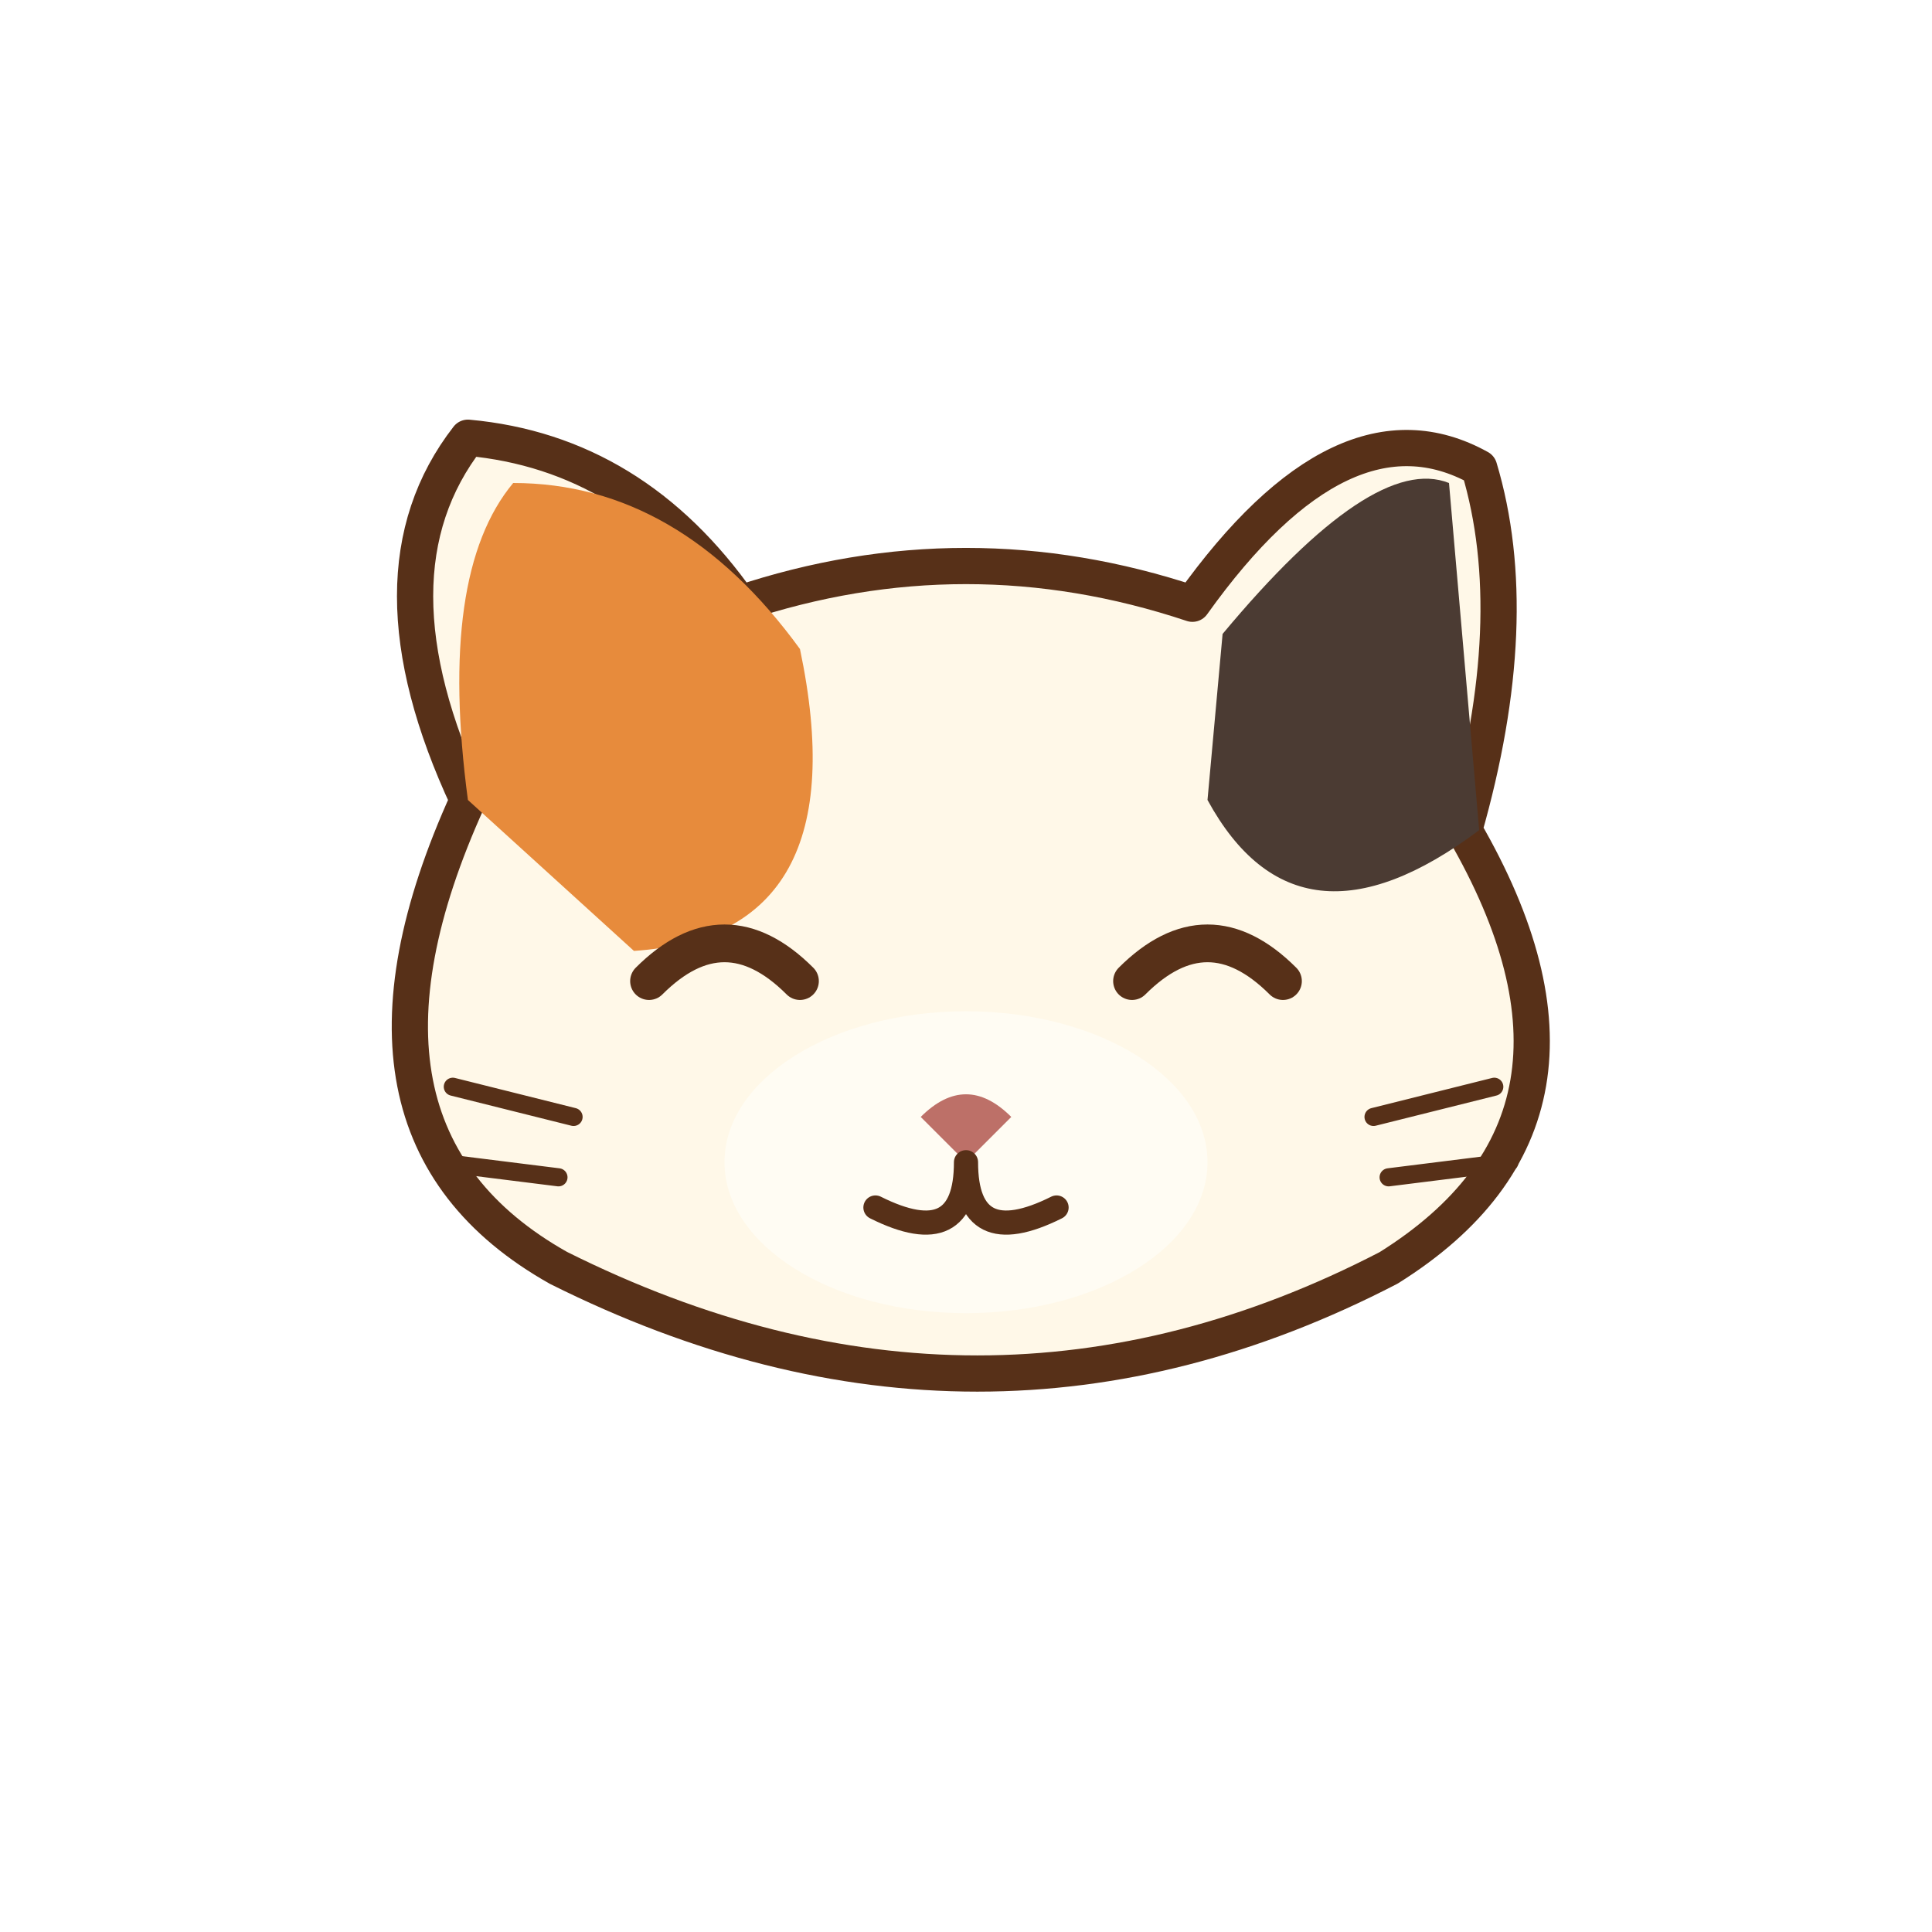
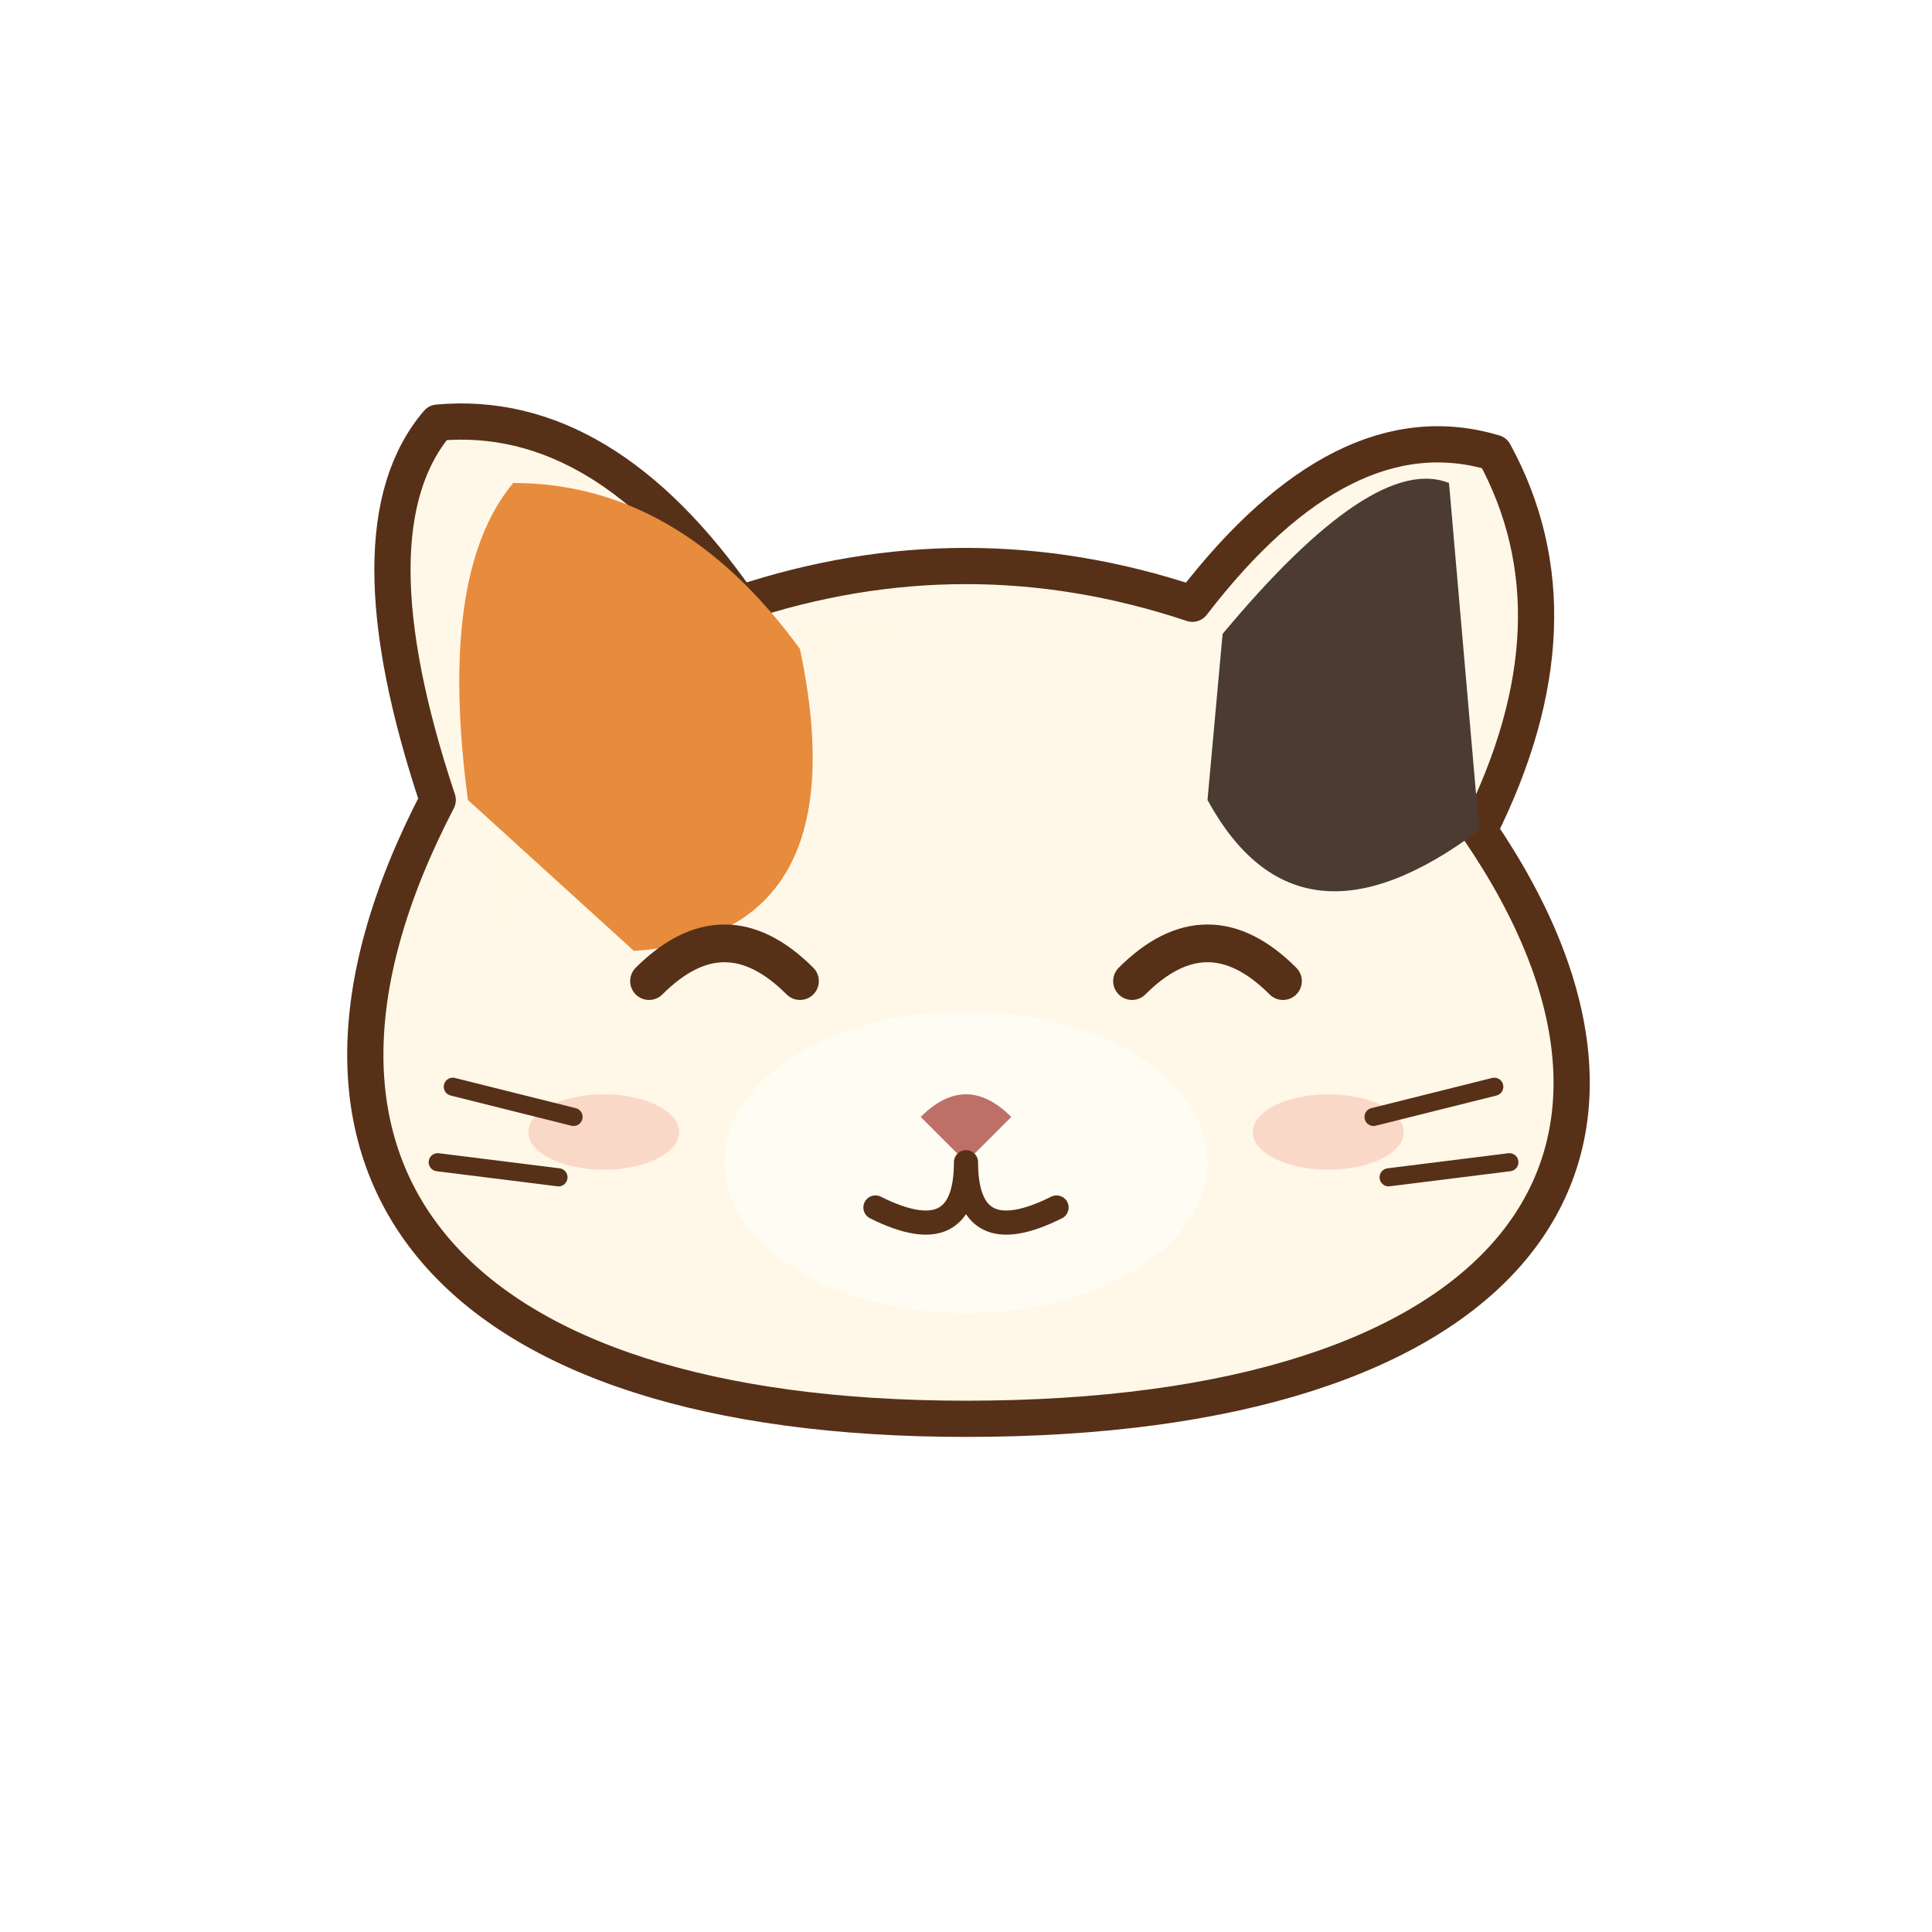
<svg xmlns="http://www.w3.org/2000/svg" width="128" height="128" viewBox="0 0 128 128">
  <g stroke-linecap="round" stroke-linejoin="round">
-     <path d="M31 53 Q24 38 31 29 Q42 30 49 40 Q64 35 79 40 Q89 26 98 31 Q101 41 97 55 Q108 74 92 84 Q65 98 37 84 Q21 75 31 53 Z" fill="#FFF8E8" stroke="#573018" stroke-width="2.4" />
+     <path d="M29 53 Q23 35 29 28 Q40 27 49 40 Q64 35 79 40 Q89 27 99 30 Q105 41 98 55 C113 77 100 94 64 94 C30 94 16 78 29 53 Z" fill="#FFF8E8" stroke="#573018" stroke-width="2.4" />
+     <g opacity="0.2">
+       <path d="M32 53 Q43 39 64 41 Q43 44 33 62 Z" fill="#FFF9E3" stroke="none" stroke-width="2.4" />
+     </g>
    <path d="M32 36 L36 50 L44 43 Z" fill="#F4B5B6" stroke="none" stroke-width="2.4" />
    <path d="M94 36 L83 44 L94 50 Z" fill="#F4B5B6" stroke="none" stroke-width="2.4" />
    <path d="M31 53 Q29 38 34 32 Q45 32 53 43 Q57 62 42 63 Z" fill="#E78B3C" stroke="none" stroke-width="2.4" />
    <path d="M81 42 Q91 30 96 32 L98 55 Q86 64 80 53 Z" fill="#4B3B33" stroke="none" stroke-width="2.4" />
    <ellipse cx="64" cy="77" rx="16" ry="10" fill="#FFFCF3" stroke="none" stroke-width="2.4" />
+     <g opacity="0.35">
+       <ellipse cx="40" cy="75" rx="5" ry="2.5" fill="#F29D8B" stroke="none" stroke-width="2.4" />
+       <ellipse cx="88" cy="75" rx="5" ry="2.5" fill="#F29D8B" stroke="none" stroke-width="2.4" />
+     </g>
    <path d="M43 65 Q48 60 53 65" fill="none" stroke="#573018" stroke-width="2.5" />
    <path d="M75 65 Q80 60 85 65" fill="none" stroke="#573018" stroke-width="2.5" />
    <path d="M61 74 Q64 71 67 74 L64 77 Z" fill="#BD7068" stroke="none" stroke-width="2.4" />
    <path d="M64 77 Q64 83 58 80 M64 77 Q64 83 70 80" fill="none" stroke="#573018" stroke-width="1.6" />
    <path d="M30 72 L38 74 M29 77 L37 78 M91 74 L99 72 M92 78 L100 77" fill="none" stroke="#573018" stroke-width="1.2" />
  </g>
</svg>
